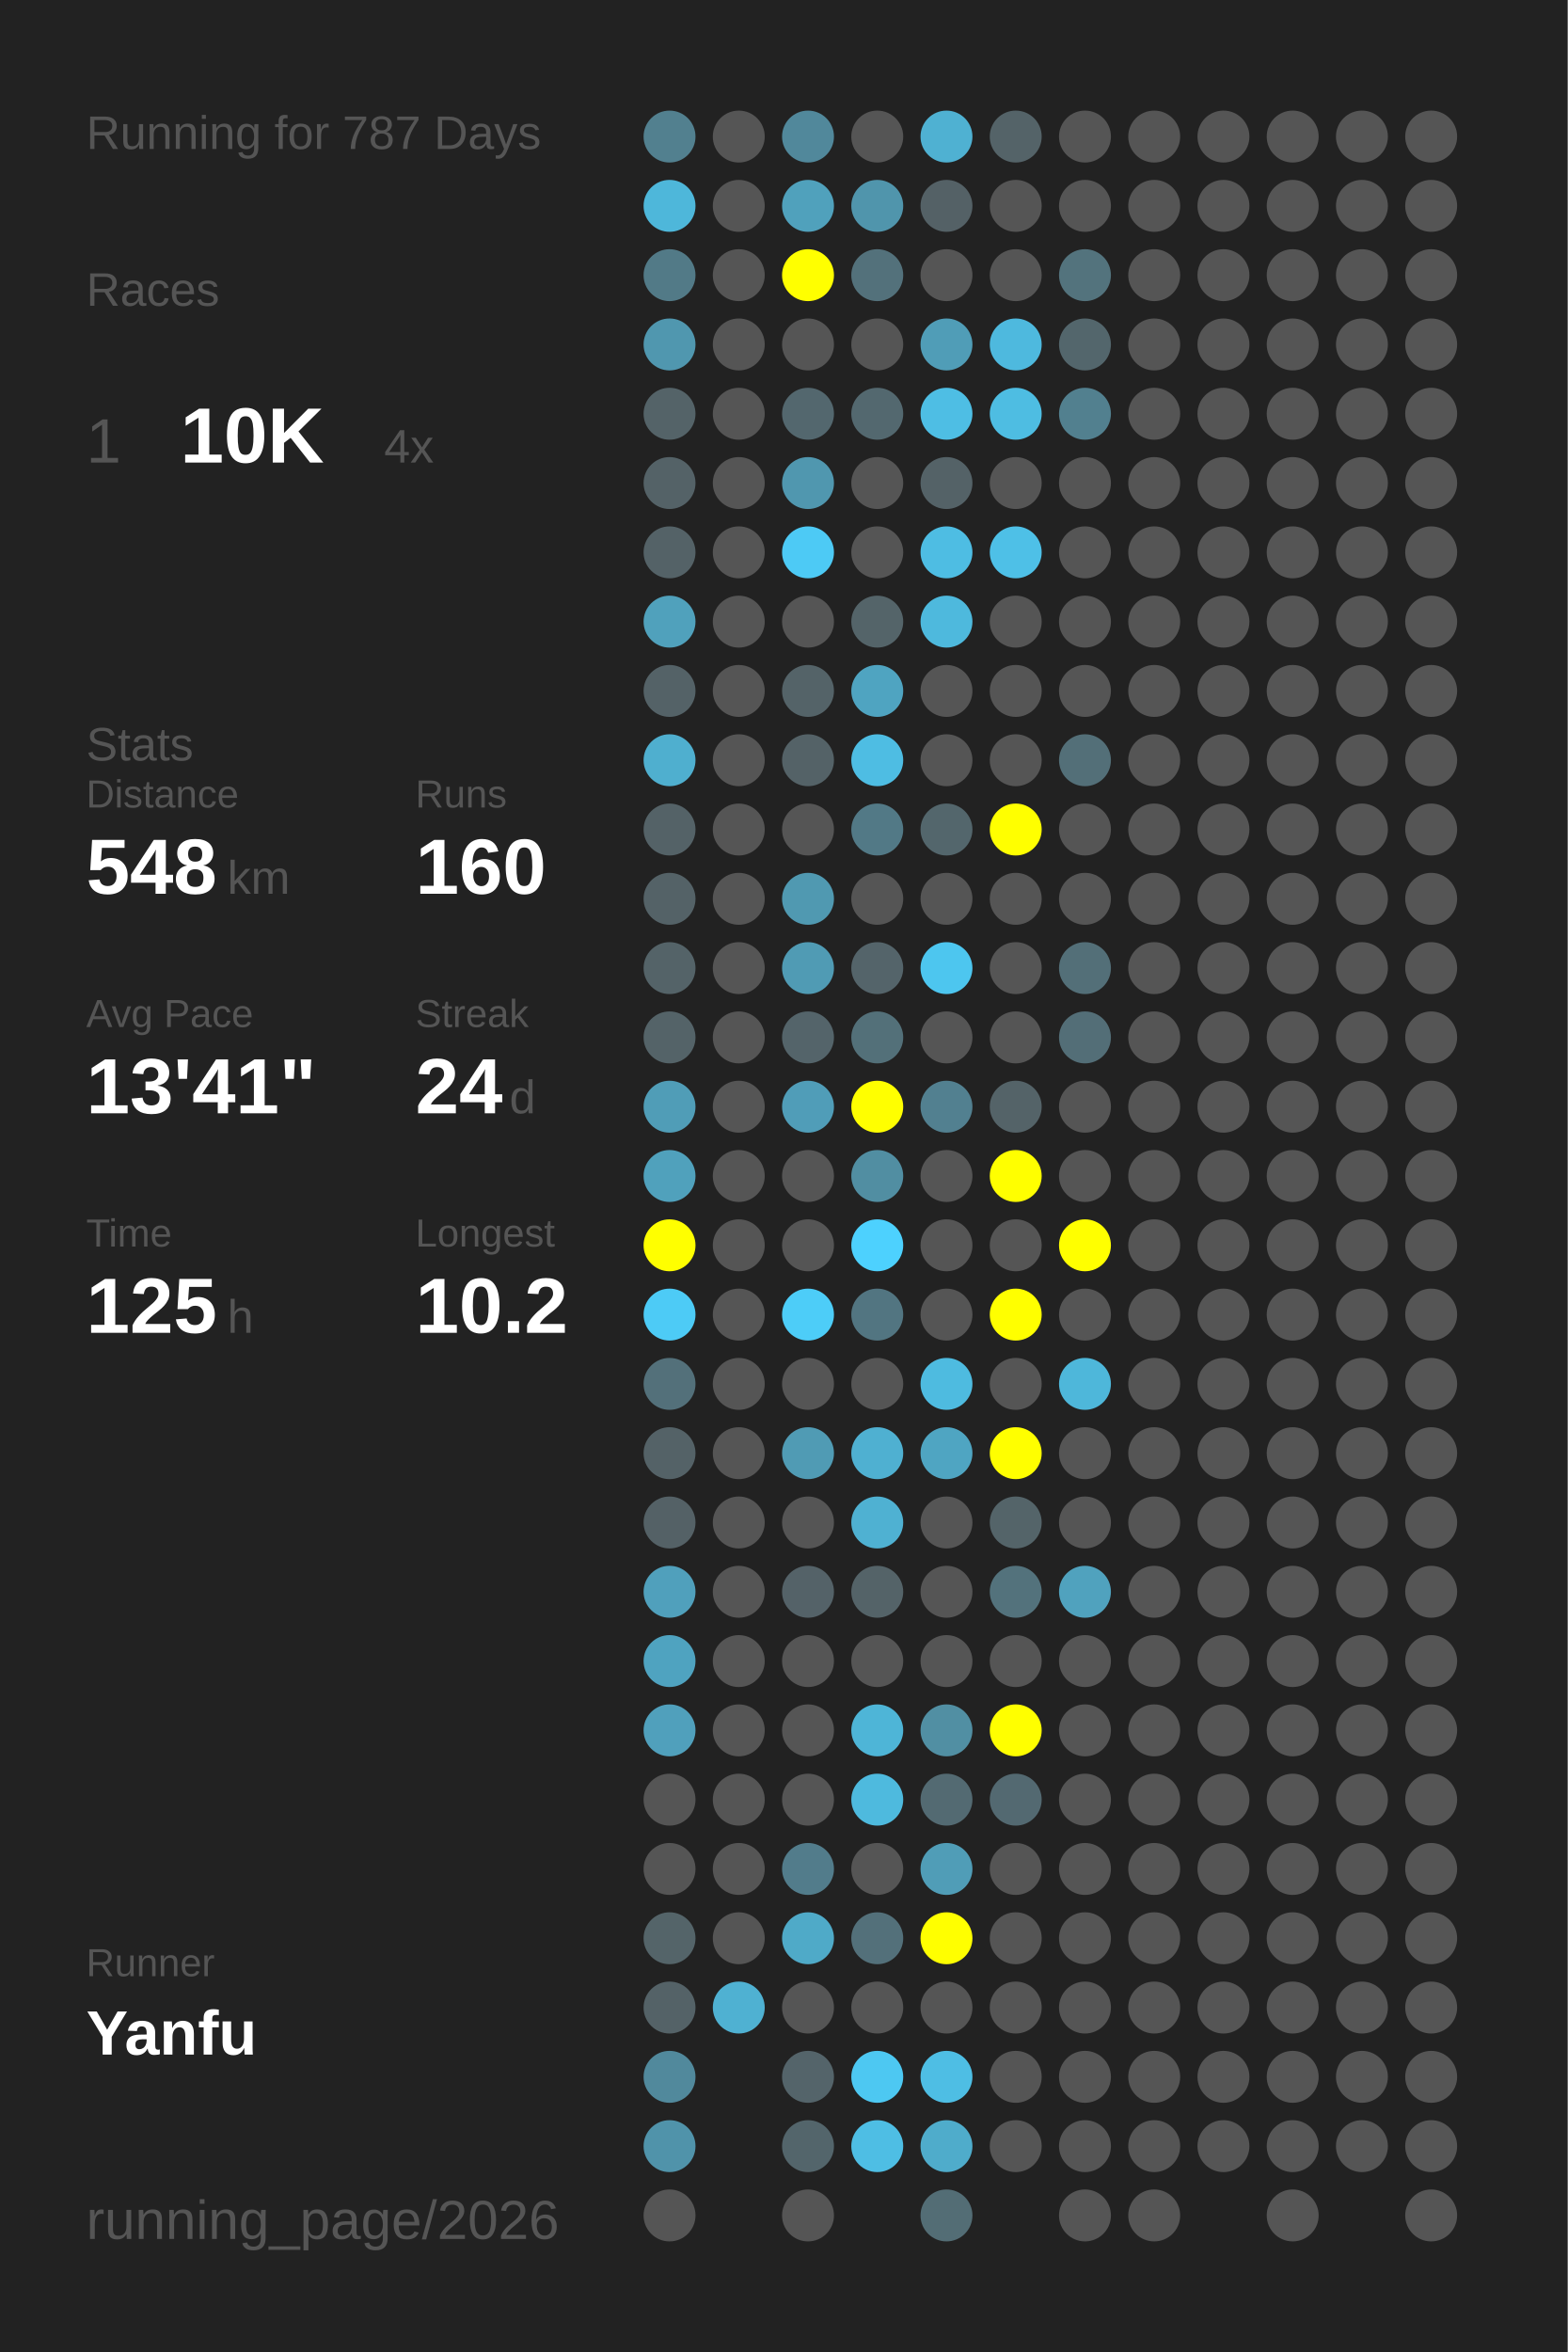
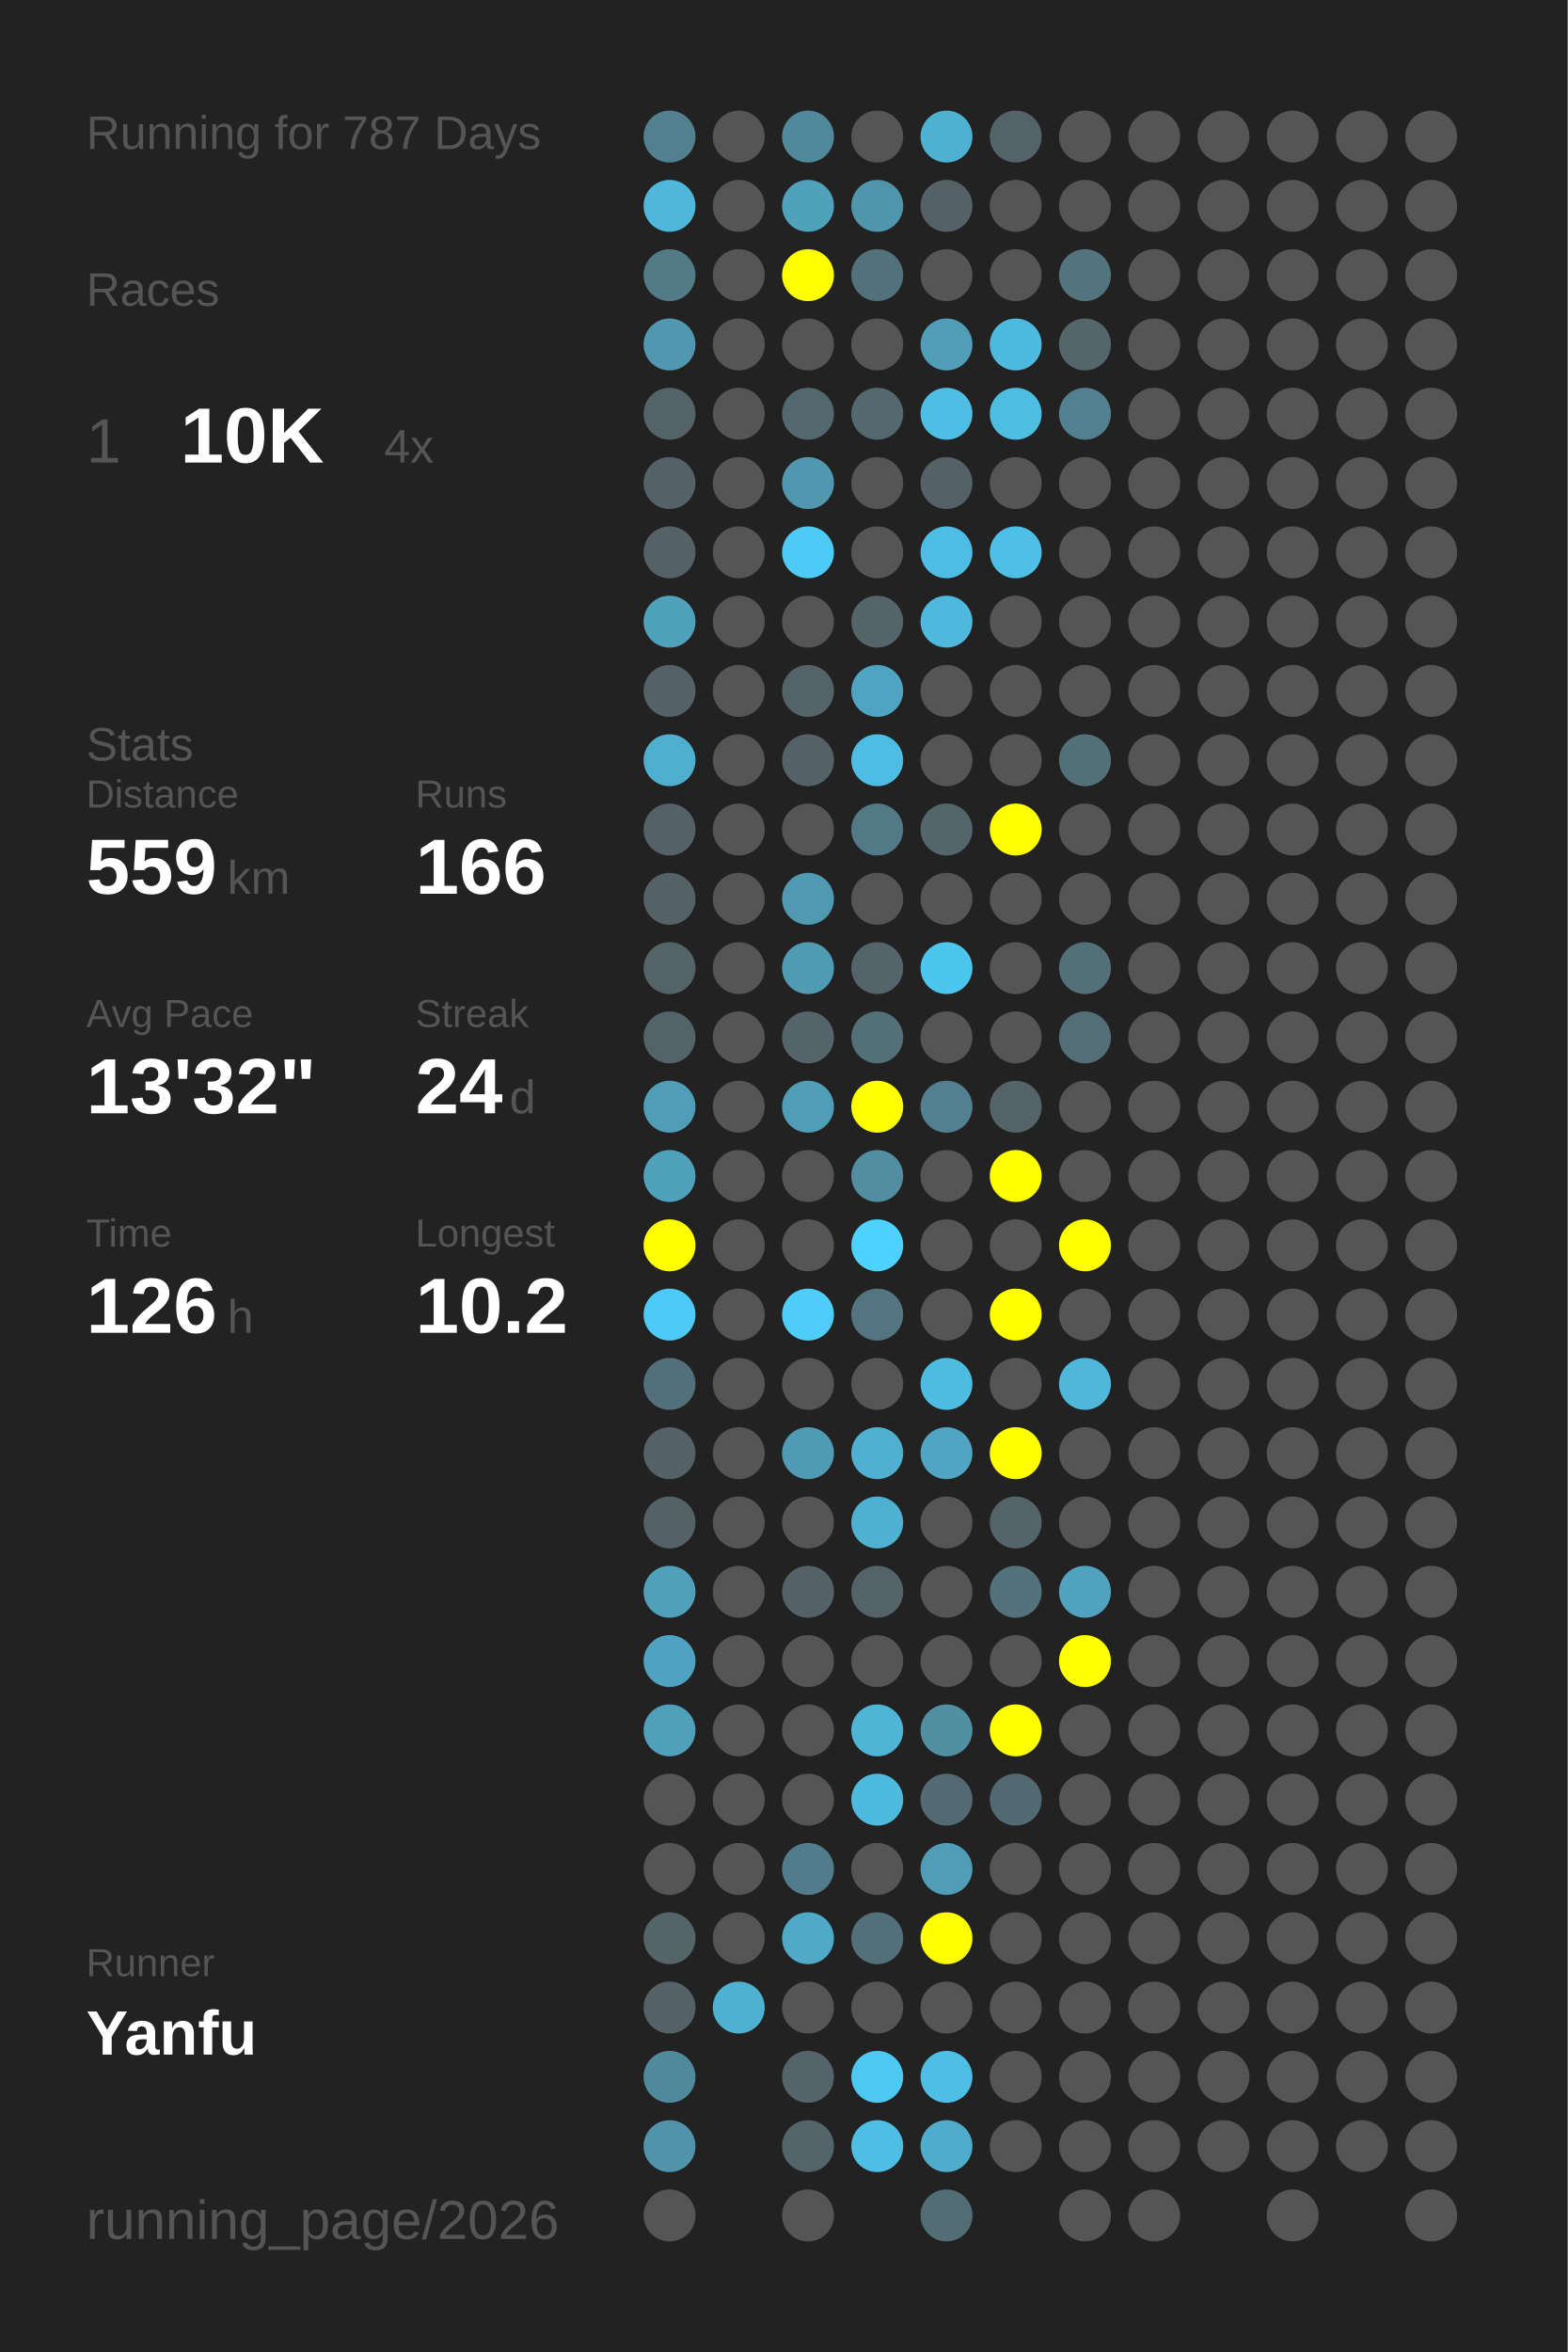
<svg xmlns="http://www.w3.org/2000/svg" baseProfile="full" height="300mm" version="1.1" viewBox="0,0,200,300" width="200mm">
  <defs />
  <rect fill="#222222" height="300" width="200" x="0" y="0" />
  <text fill="#555555" style="font-size:6px; font-family:Arial;" x="11" y="19">Running for 787 Days</text>
  <text fill="#555555" style="font-size:6px; font-family:Arial;" x="11" y="39">Races</text>
  <text fill="#555555" style="font-size:8px; font-family:Arial;" x="11" y="59">1</text>
  <text fill="#FFFFFF" style="font-size:10px; font-family:Arial; font-weight:bold;" x="23" y="59">10K</text>
  <text fill="#555555" style="font-size:6px; font-family:Arial;" x="49" y="59">4x</text>
  <text fill="#555555" style="font-size:6px; font-family:Arial;" x="11" y="97">Stats</text>
  <text fill="#555555" style="font-size:5px; font-family:Arial;" x="11" y="103">Distance</text>
-   <text fill="#FFFFFF" style="font-size:10px; font-family:Arial; font-weight:bold;" x="11" y="114">548</text>
+   <text fill="#FFFFFF" style="font-size:10px; font-family:Arial; font-weight:bold;" x="11" y="114">559</text>
  <text fill="#555555" style="font-size:6px; font-family:Arial;" x="29" y="114">km</text>
  <text fill="#555555" style="font-size:5px; font-family:Arial;" x="53" y="103">Runs</text>
-   <text fill="#FFFFFF" style="font-size:10px; font-family:Arial; font-weight:bold;" x="53" y="114">160</text>
+   <text fill="#FFFFFF" style="font-size:10px; font-family:Arial; font-weight:bold;" x="53" y="114">166</text>
  <text fill="#555555" style="font-size:5px; font-family:Arial;" x="11" y="131">Avg Pace</text>
-   <text fill="#FFFFFF" style="font-size:10px; font-family:Arial; font-weight:bold;" x="11" y="142">13'41"</text>
+   <text fill="#FFFFFF" style="font-size:10px; font-family:Arial; font-weight:bold;" x="11" y="142">13'32"</text>
  <text fill="#555555" style="font-size:5px; font-family:Arial;" x="53" y="131">Streak</text>
  <text fill="#FFFFFF" style="font-size:10px; font-family:Arial; font-weight:bold;" x="53" y="142">24</text>
  <text fill="#555555" style="font-size:6px; font-family:Arial;" x="65" y="142">d</text>
  <text fill="#555555" style="font-size:5px; font-family:Arial;" x="11" y="159">Time</text>
-   <text fill="#FFFFFF" style="font-size:10px; font-family:Arial; font-weight:bold;" x="11" y="170">125</text>
+   <text fill="#FFFFFF" style="font-size:10px; font-family:Arial; font-weight:bold;" x="11" y="170">126</text>
  <text fill="#555555" style="font-size:6px; font-family:Arial;" x="29" y="170">h</text>
  <text fill="#555555" style="font-size:5px; font-family:Arial;" x="53" y="159">Longest</text>
  <text fill="#FFFFFF" style="font-size:10px; font-family:Arial; font-weight:bold;" x="53" y="170">10.2</text>
  <text fill="#555555" style="font-size:5px; font-family:Arial;" x="11" y="252.065">Runner</text>
  <text fill="#FFFFFF" style="font-size:8px; font-family:Arial; font-weight:bold;" x="11" y="262.065">Yanfu</text>
  <text fill="#555555" style="font-size:7px; font-family:Arial;" x="11" y="285.581">running_page/2026</text>
  <circle cx="85.417" cy="17.419" fill="#52808f" r="3.312" />
  <circle cx="85.417" cy="26.258" fill="#4eb7da" r="3.312" />
  <circle cx="85.417" cy="35.097" fill="#527a87" r="3.312" />
  <circle cx="85.417" cy="43.935" fill="#5097af" r="3.312" />
  <circle cx="85.417" cy="52.774" fill="#546368" r="3.312" />
  <circle cx="85.417" cy="61.613" fill="#546267" r="3.312" />
  <circle cx="85.417" cy="70.452" fill="#546267" r="3.312" />
  <circle cx="85.417" cy="79.29" fill="#50a1bc" r="3.312" />
  <circle cx="85.417" cy="88.129" fill="#546267" r="3.312" />
  <circle cx="85.417" cy="96.968" fill="#4fafcf" r="3.312" />
  <circle cx="85.417" cy="105.806" fill="#546267" r="3.312" />
  <circle cx="85.417" cy="114.645" fill="#546267" r="3.312" />
  <circle cx="85.417" cy="123.484" fill="#546368" r="3.312" />
  <circle cx="85.417" cy="132.323" fill="#546368" r="3.312" />
  <circle cx="85.417" cy="141.161" fill="#509db7" r="3.312" />
  <circle cx="85.417" cy="150" fill="#50a1bc" r="3.312" />
  <circle cx="85.417" cy="158.839" fill="#FFFF00" r="3.312" />
  <circle cx="85.417" cy="167.677" fill="#4dcbf6" r="3.312" />
  <circle cx="85.417" cy="176.516" fill="#53707a" r="3.312" />
  <circle cx="85.417" cy="185.355" fill="#546267" r="3.312" />
  <circle cx="85.417" cy="194.194" fill="#546166" r="3.312" />
  <circle cx="85.417" cy="203.032" fill="#50a0bc" r="3.312" />
  <circle cx="85.417" cy="211.871" fill="#4fa3c0" r="3.312" />
  <circle cx="85.417" cy="220.71" fill="#50a0bc" r="3.312" />
  <circle cx="85.417" cy="229.548" fill="#555555" r="3.312" />
  <circle cx="85.417" cy="238.387" fill="#555555" r="3.312" />
  <circle cx="85.417" cy="247.226" fill="#546469" r="3.312" />
  <circle cx="85.417" cy="256.065" fill="#546267" r="3.312" />
  <circle cx="85.417" cy="264.903" fill="#51899c" r="3.312" />
  <circle cx="85.417" cy="273.742" fill="#5093aa" r="3.312" />
  <circle cx="85.417" cy="282.581" fill="#555555" r="3.312" />
  <circle cx="94.25" cy="17.419" fill="#555555" r="3.312" />
  <circle cx="94.25" cy="26.258" fill="#555555" r="3.312" />
  <circle cx="94.25" cy="35.097" fill="#555555" r="3.312" />
  <circle cx="94.25" cy="43.935" fill="#555555" r="3.312" />
  <circle cx="94.25" cy="52.774" fill="#555555" r="3.312" />
  <circle cx="94.25" cy="61.613" fill="#555555" r="3.312" />
  <circle cx="94.25" cy="70.452" fill="#555555" r="3.312" />
  <circle cx="94.25" cy="79.29" fill="#555555" r="3.312" />
  <circle cx="94.25" cy="88.129" fill="#555555" r="3.312" />
  <circle cx="94.25" cy="96.968" fill="#555555" r="3.312" />
  <circle cx="94.25" cy="105.806" fill="#555555" r="3.312" />
  <circle cx="94.25" cy="114.645" fill="#555555" r="3.312" />
  <circle cx="94.25" cy="123.484" fill="#555555" r="3.312" />
  <circle cx="94.25" cy="132.323" fill="#555555" r="3.312" />
  <circle cx="94.25" cy="141.161" fill="#555555" r="3.312" />
  <circle cx="94.25" cy="150" fill="#555555" r="3.312" />
  <circle cx="94.25" cy="158.839" fill="#555555" r="3.312" />
  <circle cx="94.25" cy="167.677" fill="#555555" r="3.312" />
  <circle cx="94.25" cy="176.516" fill="#555555" r="3.312" />
  <circle cx="94.25" cy="185.355" fill="#555555" r="3.312" />
  <circle cx="94.25" cy="194.194" fill="#555555" r="3.312" />
  <circle cx="94.25" cy="203.032" fill="#555555" r="3.312" />
  <circle cx="94.25" cy="211.871" fill="#555555" r="3.312" />
  <circle cx="94.25" cy="220.71" fill="#555555" r="3.312" />
  <circle cx="94.25" cy="229.548" fill="#555555" r="3.312" />
  <circle cx="94.25" cy="238.387" fill="#555555" r="3.312" />
  <circle cx="94.25" cy="247.226" fill="#555555" r="3.312" />
  <circle cx="94.25" cy="256.065" fill="#4fb1d2" r="3.312" />
  <circle cx="103.083" cy="17.419" fill="#51889b" r="3.312" />
  <circle cx="103.083" cy="26.258" fill="#50a1bc" r="3.312" />
  <circle cx="103.083" cy="35.097" fill="#FFFF00" r="3.312" />
  <circle cx="103.083" cy="43.935" fill="#555555" r="3.312" />
  <circle cx="103.083" cy="52.774" fill="#53676e" r="3.312" />
  <circle cx="103.083" cy="61.613" fill="#5097af" r="3.312" />
  <circle cx="103.083" cy="70.452" fill="#4dcaf5" r="3.312" />
  <circle cx="103.083" cy="79.29" fill="#555555" r="3.312" />
  <circle cx="103.083" cy="88.129" fill="#546368" r="3.312" />
  <circle cx="103.083" cy="96.968" fill="#546267" r="3.312" />
  <circle cx="103.083" cy="105.806" fill="#555555" r="3.312" />
  <circle cx="103.083" cy="114.645" fill="#5099b1" r="3.312" />
  <circle cx="103.083" cy="123.484" fill="#509bb4" r="3.312" />
  <circle cx="103.083" cy="132.323" fill="#54646a" r="3.312" />
  <circle cx="103.083" cy="141.161" fill="#509db8" r="3.312" />
  <circle cx="103.083" cy="150" fill="#555555" r="3.312" />
  <circle cx="103.083" cy="158.839" fill="#555555" r="3.312" />
  <circle cx="103.083" cy="167.677" fill="#4dcdf8" r="3.312" />
  <circle cx="103.083" cy="176.516" fill="#555555" r="3.312" />
  <circle cx="103.083" cy="185.355" fill="#509bb4" r="3.312" />
  <circle cx="103.083" cy="194.194" fill="#555555" r="3.312" />
  <circle cx="103.083" cy="203.032" fill="#546268" r="3.312" />
  <circle cx="103.083" cy="211.871" fill="#555555" r="3.312" />
  <circle cx="103.083" cy="220.71" fill="#555555" r="3.312" />
  <circle cx="103.083" cy="229.548" fill="#555555" r="3.312" />
  <circle cx="103.083" cy="238.387" fill="#527c8b" r="3.312" />
  <circle cx="103.083" cy="247.226" fill="#4faac8" r="3.312" />
  <circle cx="103.083" cy="256.065" fill="#555555" r="3.312" />
  <circle cx="103.083" cy="264.903" fill="#54646a" r="3.312" />
  <circle cx="103.083" cy="273.742" fill="#53656b" r="3.312" />
  <circle cx="103.083" cy="282.581" fill="#555555" r="3.312" />
  <circle cx="111.917" cy="17.419" fill="#555555" r="3.312" />
  <circle cx="111.917" cy="26.258" fill="#5095ac" r="3.312" />
  <circle cx="111.917" cy="35.097" fill="#53717b" r="3.312" />
  <circle cx="111.917" cy="43.935" fill="#555555" r="3.312" />
  <circle cx="111.917" cy="52.774" fill="#53686f" r="3.312" />
  <circle cx="111.917" cy="61.613" fill="#555555" r="3.312" />
  <circle cx="111.917" cy="70.452" fill="#555555" r="3.312" />
  <circle cx="111.917" cy="79.29" fill="#546469" r="3.312" />
  <circle cx="111.917" cy="88.129" fill="#4fa4c1" r="3.312" />
  <circle cx="111.917" cy="96.968" fill="#4ebde3" r="3.312" />
  <circle cx="111.917" cy="105.806" fill="#527986" r="3.312" />
  <circle cx="111.917" cy="114.645" fill="#555555" r="3.312" />
  <circle cx="111.917" cy="123.484" fill="#54646a" r="3.312" />
  <circle cx="111.917" cy="132.323" fill="#537079" r="3.312" />
  <circle cx="111.917" cy="141.161" fill="#FFFF00" r="3.312" />
  <circle cx="111.917" cy="150" fill="#518ea2" r="3.312" />
  <circle cx="111.917" cy="158.839" fill="#4dd1fe" r="3.312" />
  <circle cx="111.917" cy="167.677" fill="#527581" r="3.312" />
  <circle cx="111.917" cy="176.516" fill="#555555" r="3.312" />
  <circle cx="111.917" cy="185.355" fill="#4fb0d1" r="3.312" />
  <circle cx="111.917" cy="194.194" fill="#4fb1d2" r="3.312" />
  <circle cx="111.917" cy="203.032" fill="#546368" r="3.312" />
  <circle cx="111.917" cy="211.871" fill="#555555" r="3.312" />
  <circle cx="111.917" cy="220.71" fill="#4eb5d7" r="3.312" />
  <circle cx="111.917" cy="229.548" fill="#4ebade" r="3.312" />
  <circle cx="111.917" cy="238.387" fill="#555555" r="3.312" />
  <circle cx="111.917" cy="247.226" fill="#53707a" r="3.312" />
  <circle cx="111.917" cy="256.065" fill="#555555" r="3.312" />
  <circle cx="111.917" cy="264.903" fill="#4dc8f2" r="3.312" />
  <circle cx="111.917" cy="273.742" fill="#4ebee4" r="3.312" />
  <circle cx="120.75" cy="17.419" fill="#4fb1d2" r="3.312" />
  <circle cx="120.75" cy="26.258" fill="#546166" r="3.312" />
  <circle cx="120.75" cy="35.097" fill="#555555" r="3.312" />
  <circle cx="120.75" cy="43.935" fill="#509db7" r="3.312" />
  <circle cx="120.75" cy="52.774" fill="#4ebee4" r="3.312" />
  <circle cx="120.75" cy="61.613" fill="#546267" r="3.312" />
  <circle cx="120.75" cy="70.452" fill="#4ebde3" r="3.312" />
  <circle cx="120.75" cy="79.29" fill="#4eb9dd" r="3.312" />
  <circle cx="120.75" cy="88.129" fill="#555555" r="3.312" />
  <circle cx="120.75" cy="96.968" fill="#555555" r="3.312" />
  <circle cx="120.75" cy="105.806" fill="#53666c" r="3.312" />
  <circle cx="120.75" cy="114.645" fill="#555555" r="3.312" />
  <circle cx="120.75" cy="123.484" fill="#4dc6ef" r="3.312" />
  <circle cx="120.75" cy="132.323" fill="#555555" r="3.312" />
  <circle cx="120.75" cy="141.161" fill="#528090" r="3.312" />
  <circle cx="120.75" cy="150" fill="#555555" r="3.312" />
  <circle cx="120.75" cy="158.839" fill="#555555" r="3.312" />
  <circle cx="120.75" cy="167.677" fill="#555555" r="3.312" />
  <circle cx="120.75" cy="176.516" fill="#4ebbe0" r="3.312" />
  <circle cx="120.75" cy="185.355" fill="#4fa5c2" r="3.312" />
  <circle cx="120.75" cy="194.194" fill="#555555" r="3.312" />
  <circle cx="120.75" cy="203.032" fill="#555555" r="3.312" />
  <circle cx="120.75" cy="211.871" fill="#555555" r="3.312" />
  <circle cx="120.75" cy="220.71" fill="#518fa3" r="3.312" />
  <circle cx="120.75" cy="229.548" fill="#536a72" r="3.312" />
  <circle cx="120.75" cy="238.387" fill="#509db7" r="3.312" />
  <circle cx="120.75" cy="247.226" fill="#FFFF00" r="3.312" />
  <circle cx="120.75" cy="256.065" fill="#555555" r="3.312" />
  <circle cx="120.75" cy="264.903" fill="#4ebee4" r="3.312" />
  <circle cx="120.75" cy="273.742" fill="#4faccb" r="3.312" />
  <circle cx="120.75" cy="282.581" fill="#536d75" r="3.312" />
  <circle cx="129.583" cy="17.419" fill="#546368" r="3.312" />
  <circle cx="129.583" cy="26.258" fill="#555555" r="3.312" />
  <circle cx="129.583" cy="35.097" fill="#555555" r="3.312" />
  <circle cx="129.583" cy="43.935" fill="#4eb9de" r="3.312" />
  <circle cx="129.583" cy="52.774" fill="#4ebde2" r="3.312" />
  <circle cx="129.583" cy="61.613" fill="#555555" r="3.312" />
  <circle cx="129.583" cy="70.452" fill="#4ec0e7" r="3.312" />
  <circle cx="129.583" cy="79.29" fill="#555555" r="3.312" />
  <circle cx="129.583" cy="88.129" fill="#555555" r="3.312" />
  <circle cx="129.583" cy="96.968" fill="#555555" r="3.312" />
  <circle cx="129.583" cy="105.806" fill="#FFFF00" r="3.312" />
  <circle cx="129.583" cy="114.645" fill="#555555" r="3.312" />
  <circle cx="129.583" cy="123.484" fill="#555555" r="3.312" />
  <circle cx="129.583" cy="132.323" fill="#555555" r="3.312" />
  <circle cx="129.583" cy="141.161" fill="#546368" r="3.312" />
  <circle cx="129.583" cy="150" fill="#FFFF00" r="3.312" />
  <circle cx="129.583" cy="158.839" fill="#555555" r="3.312" />
  <circle cx="129.583" cy="167.677" fill="#FFFF00" r="3.312" />
  <circle cx="129.583" cy="176.516" fill="#555555" r="3.312" />
  <circle cx="129.583" cy="185.355" fill="#FFFF00" r="3.312" />
  <circle cx="129.583" cy="194.194" fill="#546469" r="3.312" />
  <circle cx="129.583" cy="203.032" fill="#53727c" r="3.312" />
  <circle cx="129.583" cy="211.871" fill="#555555" r="3.312" />
  <circle cx="129.583" cy="220.71" fill="#FFFF00" r="3.312" />
  <circle cx="129.583" cy="229.548" fill="#536971" r="3.312" />
  <circle cx="129.583" cy="238.387" fill="#555555" r="3.312" />
  <circle cx="129.583" cy="247.226" fill="#555555" r="3.312" />
  <circle cx="129.583" cy="256.065" fill="#555555" r="3.312" />
  <circle cx="129.583" cy="264.903" fill="#555555" r="3.312" />
  <circle cx="129.583" cy="273.742" fill="#555555" r="3.312" />
  <circle cx="138.417" cy="17.419" fill="#555555" r="3.312" />
  <circle cx="138.417" cy="26.258" fill="#555555" r="3.312" />
  <circle cx="138.417" cy="35.097" fill="#53737d" r="3.312" />
  <circle cx="138.417" cy="43.935" fill="#53666c" r="3.312" />
  <circle cx="138.417" cy="52.774" fill="#52808f" r="3.312" />
  <circle cx="138.417" cy="61.613" fill="#555555" r="3.312" />
  <circle cx="138.417" cy="70.452" fill="#555555" r="3.312" />
  <circle cx="138.417" cy="79.29" fill="#555555" r="3.312" />
  <circle cx="138.417" cy="88.129" fill="#555555" r="3.312" />
  <circle cx="138.417" cy="96.968" fill="#536f78" r="3.312" />
  <circle cx="138.417" cy="105.806" fill="#555555" r="3.312" />
  <circle cx="138.417" cy="114.645" fill="#555555" r="3.312" />
  <circle cx="138.417" cy="123.484" fill="#536f78" r="3.312" />
  <circle cx="138.417" cy="132.323" fill="#536e77" r="3.312" />
  <circle cx="138.417" cy="141.161" fill="#555555" r="3.312" />
  <circle cx="138.417" cy="150" fill="#555555" r="3.312" />
  <circle cx="138.417" cy="158.839" fill="#FFFF00" r="3.312" />
  <circle cx="138.417" cy="167.677" fill="#555555" r="3.312" />
  <circle cx="138.417" cy="176.516" fill="#4eb7da" r="3.312" />
  <circle cx="138.417" cy="185.355" fill="#555555" r="3.312" />
  <circle cx="138.417" cy="194.194" fill="#555555" r="3.312" />
  <circle cx="138.417" cy="203.032" fill="#50a2be" r="3.312" />
-   <circle cx="138.417" cy="211.871" fill="#555555" r="3.312" />
+   <circle cx="138.417" cy="211.871" fill="#FFFF00" r="3.312" />
  <circle cx="138.417" cy="220.71" fill="#555555" r="3.312" />
  <circle cx="138.417" cy="229.548" fill="#555555" r="3.312" />
  <circle cx="138.417" cy="238.387" fill="#555555" r="3.312" />
  <circle cx="138.417" cy="247.226" fill="#555555" r="3.312" />
  <circle cx="138.417" cy="256.065" fill="#555555" r="3.312" />
  <circle cx="138.417" cy="264.903" fill="#555555" r="3.312" />
  <circle cx="138.417" cy="273.742" fill="#555555" r="3.312" />
  <circle cx="138.417" cy="282.581" fill="#555555" r="3.312" />
  <circle cx="147.25" cy="17.419" fill="#555555" r="3.312" />
  <circle cx="147.25" cy="26.258" fill="#555555" r="3.312" />
  <circle cx="147.25" cy="35.097" fill="#555555" r="3.312" />
  <circle cx="147.25" cy="43.935" fill="#555555" r="3.312" />
  <circle cx="147.25" cy="52.774" fill="#555555" r="3.312" />
  <circle cx="147.25" cy="61.613" fill="#555555" r="3.312" />
  <circle cx="147.25" cy="70.452" fill="#555555" r="3.312" />
  <circle cx="147.25" cy="79.29" fill="#555555" r="3.312" />
  <circle cx="147.25" cy="88.129" fill="#555555" r="3.312" />
  <circle cx="147.25" cy="96.968" fill="#555555" r="3.312" />
  <circle cx="147.25" cy="105.806" fill="#555555" r="3.312" />
  <circle cx="147.25" cy="114.645" fill="#555555" r="3.312" />
  <circle cx="147.25" cy="123.484" fill="#555555" r="3.312" />
  <circle cx="147.25" cy="132.323" fill="#555555" r="3.312" />
  <circle cx="147.25" cy="141.161" fill="#555555" r="3.312" />
  <circle cx="147.25" cy="150" fill="#555555" r="3.312" />
  <circle cx="147.25" cy="158.839" fill="#555555" r="3.312" />
  <circle cx="147.25" cy="167.677" fill="#555555" r="3.312" />
  <circle cx="147.25" cy="176.516" fill="#555555" r="3.312" />
  <circle cx="147.25" cy="185.355" fill="#555555" r="3.312" />
  <circle cx="147.25" cy="194.194" fill="#555555" r="3.312" />
  <circle cx="147.25" cy="203.032" fill="#555555" r="3.312" />
  <circle cx="147.25" cy="211.871" fill="#555555" r="3.312" />
  <circle cx="147.25" cy="220.71" fill="#555555" r="3.312" />
  <circle cx="147.25" cy="229.548" fill="#555555" r="3.312" />
  <circle cx="147.25" cy="238.387" fill="#555555" r="3.312" />
  <circle cx="147.25" cy="247.226" fill="#555555" r="3.312" />
  <circle cx="147.25" cy="256.065" fill="#555555" r="3.312" />
  <circle cx="147.25" cy="264.903" fill="#555555" r="3.312" />
  <circle cx="147.25" cy="273.742" fill="#555555" r="3.312" />
  <circle cx="147.25" cy="282.581" fill="#555555" r="3.312" />
  <circle cx="156.083" cy="17.419" fill="#555555" r="3.312" />
  <circle cx="156.083" cy="26.258" fill="#555555" r="3.312" />
  <circle cx="156.083" cy="35.097" fill="#555555" r="3.312" />
  <circle cx="156.083" cy="43.935" fill="#555555" r="3.312" />
  <circle cx="156.083" cy="52.774" fill="#555555" r="3.312" />
  <circle cx="156.083" cy="61.613" fill="#555555" r="3.312" />
  <circle cx="156.083" cy="70.452" fill="#555555" r="3.312" />
  <circle cx="156.083" cy="79.29" fill="#555555" r="3.312" />
  <circle cx="156.083" cy="88.129" fill="#555555" r="3.312" />
  <circle cx="156.083" cy="96.968" fill="#555555" r="3.312" />
  <circle cx="156.083" cy="105.806" fill="#555555" r="3.312" />
  <circle cx="156.083" cy="114.645" fill="#555555" r="3.312" />
  <circle cx="156.083" cy="123.484" fill="#555555" r="3.312" />
  <circle cx="156.083" cy="132.323" fill="#555555" r="3.312" />
  <circle cx="156.083" cy="141.161" fill="#555555" r="3.312" />
  <circle cx="156.083" cy="150" fill="#555555" r="3.312" />
  <circle cx="156.083" cy="158.839" fill="#555555" r="3.312" />
  <circle cx="156.083" cy="167.677" fill="#555555" r="3.312" />
  <circle cx="156.083" cy="176.516" fill="#555555" r="3.312" />
  <circle cx="156.083" cy="185.355" fill="#555555" r="3.312" />
  <circle cx="156.083" cy="194.194" fill="#555555" r="3.312" />
  <circle cx="156.083" cy="203.032" fill="#555555" r="3.312" />
  <circle cx="156.083" cy="211.871" fill="#555555" r="3.312" />
  <circle cx="156.083" cy="220.71" fill="#555555" r="3.312" />
  <circle cx="156.083" cy="229.548" fill="#555555" r="3.312" />
  <circle cx="156.083" cy="238.387" fill="#555555" r="3.312" />
  <circle cx="156.083" cy="247.226" fill="#555555" r="3.312" />
  <circle cx="156.083" cy="256.065" fill="#555555" r="3.312" />
  <circle cx="156.083" cy="264.903" fill="#555555" r="3.312" />
  <circle cx="156.083" cy="273.742" fill="#555555" r="3.312" />
  <circle cx="164.917" cy="17.419" fill="#555555" r="3.312" />
  <circle cx="164.917" cy="26.258" fill="#555555" r="3.312" />
  <circle cx="164.917" cy="35.097" fill="#555555" r="3.312" />
  <circle cx="164.917" cy="43.935" fill="#555555" r="3.312" />
  <circle cx="164.917" cy="52.774" fill="#555555" r="3.312" />
  <circle cx="164.917" cy="61.613" fill="#555555" r="3.312" />
  <circle cx="164.917" cy="70.452" fill="#555555" r="3.312" />
  <circle cx="164.917" cy="79.29" fill="#555555" r="3.312" />
  <circle cx="164.917" cy="88.129" fill="#555555" r="3.312" />
  <circle cx="164.917" cy="96.968" fill="#555555" r="3.312" />
  <circle cx="164.917" cy="105.806" fill="#555555" r="3.312" />
  <circle cx="164.917" cy="114.645" fill="#555555" r="3.312" />
  <circle cx="164.917" cy="123.484" fill="#555555" r="3.312" />
  <circle cx="164.917" cy="132.323" fill="#555555" r="3.312" />
  <circle cx="164.917" cy="141.161" fill="#555555" r="3.312" />
  <circle cx="164.917" cy="150" fill="#555555" r="3.312" />
  <circle cx="164.917" cy="158.839" fill="#555555" r="3.312" />
  <circle cx="164.917" cy="167.677" fill="#555555" r="3.312" />
  <circle cx="164.917" cy="176.516" fill="#555555" r="3.312" />
  <circle cx="164.917" cy="185.355" fill="#555555" r="3.312" />
  <circle cx="164.917" cy="194.194" fill="#555555" r="3.312" />
  <circle cx="164.917" cy="203.032" fill="#555555" r="3.312" />
  <circle cx="164.917" cy="211.871" fill="#555555" r="3.312" />
  <circle cx="164.917" cy="220.71" fill="#555555" r="3.312" />
  <circle cx="164.917" cy="229.548" fill="#555555" r="3.312" />
  <circle cx="164.917" cy="238.387" fill="#555555" r="3.312" />
  <circle cx="164.917" cy="247.226" fill="#555555" r="3.312" />
  <circle cx="164.917" cy="256.065" fill="#555555" r="3.312" />
  <circle cx="164.917" cy="264.903" fill="#555555" r="3.312" />
  <circle cx="164.917" cy="273.742" fill="#555555" r="3.312" />
  <circle cx="164.917" cy="282.581" fill="#555555" r="3.312" />
  <circle cx="173.75" cy="17.419" fill="#555555" r="3.312" />
  <circle cx="173.75" cy="26.258" fill="#555555" r="3.312" />
  <circle cx="173.75" cy="35.097" fill="#555555" r="3.312" />
  <circle cx="173.75" cy="43.935" fill="#555555" r="3.312" />
  <circle cx="173.75" cy="52.774" fill="#555555" r="3.312" />
  <circle cx="173.75" cy="61.613" fill="#555555" r="3.312" />
  <circle cx="173.75" cy="70.452" fill="#555555" r="3.312" />
  <circle cx="173.75" cy="79.29" fill="#555555" r="3.312" />
  <circle cx="173.75" cy="88.129" fill="#555555" r="3.312" />
  <circle cx="173.75" cy="96.968" fill="#555555" r="3.312" />
  <circle cx="173.75" cy="105.806" fill="#555555" r="3.312" />
  <circle cx="173.75" cy="114.645" fill="#555555" r="3.312" />
  <circle cx="173.75" cy="123.484" fill="#555555" r="3.312" />
  <circle cx="173.75" cy="132.323" fill="#555555" r="3.312" />
  <circle cx="173.75" cy="141.161" fill="#555555" r="3.312" />
  <circle cx="173.75" cy="150" fill="#555555" r="3.312" />
  <circle cx="173.75" cy="158.839" fill="#555555" r="3.312" />
  <circle cx="173.75" cy="167.677" fill="#555555" r="3.312" />
  <circle cx="173.75" cy="176.516" fill="#555555" r="3.312" />
  <circle cx="173.75" cy="185.355" fill="#555555" r="3.312" />
  <circle cx="173.75" cy="194.194" fill="#555555" r="3.312" />
  <circle cx="173.75" cy="203.032" fill="#555555" r="3.312" />
  <circle cx="173.75" cy="211.871" fill="#555555" r="3.312" />
  <circle cx="173.75" cy="220.71" fill="#555555" r="3.312" />
  <circle cx="173.75" cy="229.548" fill="#555555" r="3.312" />
  <circle cx="173.75" cy="238.387" fill="#555555" r="3.312" />
  <circle cx="173.75" cy="247.226" fill="#555555" r="3.312" />
  <circle cx="173.75" cy="256.065" fill="#555555" r="3.312" />
  <circle cx="173.75" cy="264.903" fill="#555555" r="3.312" />
  <circle cx="173.75" cy="273.742" fill="#555555" r="3.312" />
  <circle cx="182.583" cy="17.419" fill="#555555" r="3.312" />
  <circle cx="182.583" cy="26.258" fill="#555555" r="3.312" />
  <circle cx="182.583" cy="35.097" fill="#555555" r="3.312" />
  <circle cx="182.583" cy="43.935" fill="#555555" r="3.312" />
  <circle cx="182.583" cy="52.774" fill="#555555" r="3.312" />
  <circle cx="182.583" cy="61.613" fill="#555555" r="3.312" />
  <circle cx="182.583" cy="70.452" fill="#555555" r="3.312" />
  <circle cx="182.583" cy="79.29" fill="#555555" r="3.312" />
  <circle cx="182.583" cy="88.129" fill="#555555" r="3.312" />
  <circle cx="182.583" cy="96.968" fill="#555555" r="3.312" />
  <circle cx="182.583" cy="105.806" fill="#555555" r="3.312" />
  <circle cx="182.583" cy="114.645" fill="#555555" r="3.312" />
  <circle cx="182.583" cy="123.484" fill="#555555" r="3.312" />
  <circle cx="182.583" cy="132.323" fill="#555555" r="3.312" />
  <circle cx="182.583" cy="141.161" fill="#555555" r="3.312" />
  <circle cx="182.583" cy="150" fill="#555555" r="3.312" />
  <circle cx="182.583" cy="158.839" fill="#555555" r="3.312" />
  <circle cx="182.583" cy="167.677" fill="#555555" r="3.312" />
  <circle cx="182.583" cy="176.516" fill="#555555" r="3.312" />
  <circle cx="182.583" cy="185.355" fill="#555555" r="3.312" />
  <circle cx="182.583" cy="194.194" fill="#555555" r="3.312" />
  <circle cx="182.583" cy="203.032" fill="#555555" r="3.312" />
  <circle cx="182.583" cy="211.871" fill="#555555" r="3.312" />
  <circle cx="182.583" cy="220.71" fill="#555555" r="3.312" />
  <circle cx="182.583" cy="229.548" fill="#555555" r="3.312" />
  <circle cx="182.583" cy="238.387" fill="#555555" r="3.312" />
  <circle cx="182.583" cy="247.226" fill="#555555" r="3.312" />
  <circle cx="182.583" cy="256.065" fill="#555555" r="3.312" />
  <circle cx="182.583" cy="264.903" fill="#555555" r="3.312" />
  <circle cx="182.583" cy="273.742" fill="#555555" r="3.312" />
  <circle cx="182.583" cy="282.581" fill="#555555" r="3.312" />
</svg>
